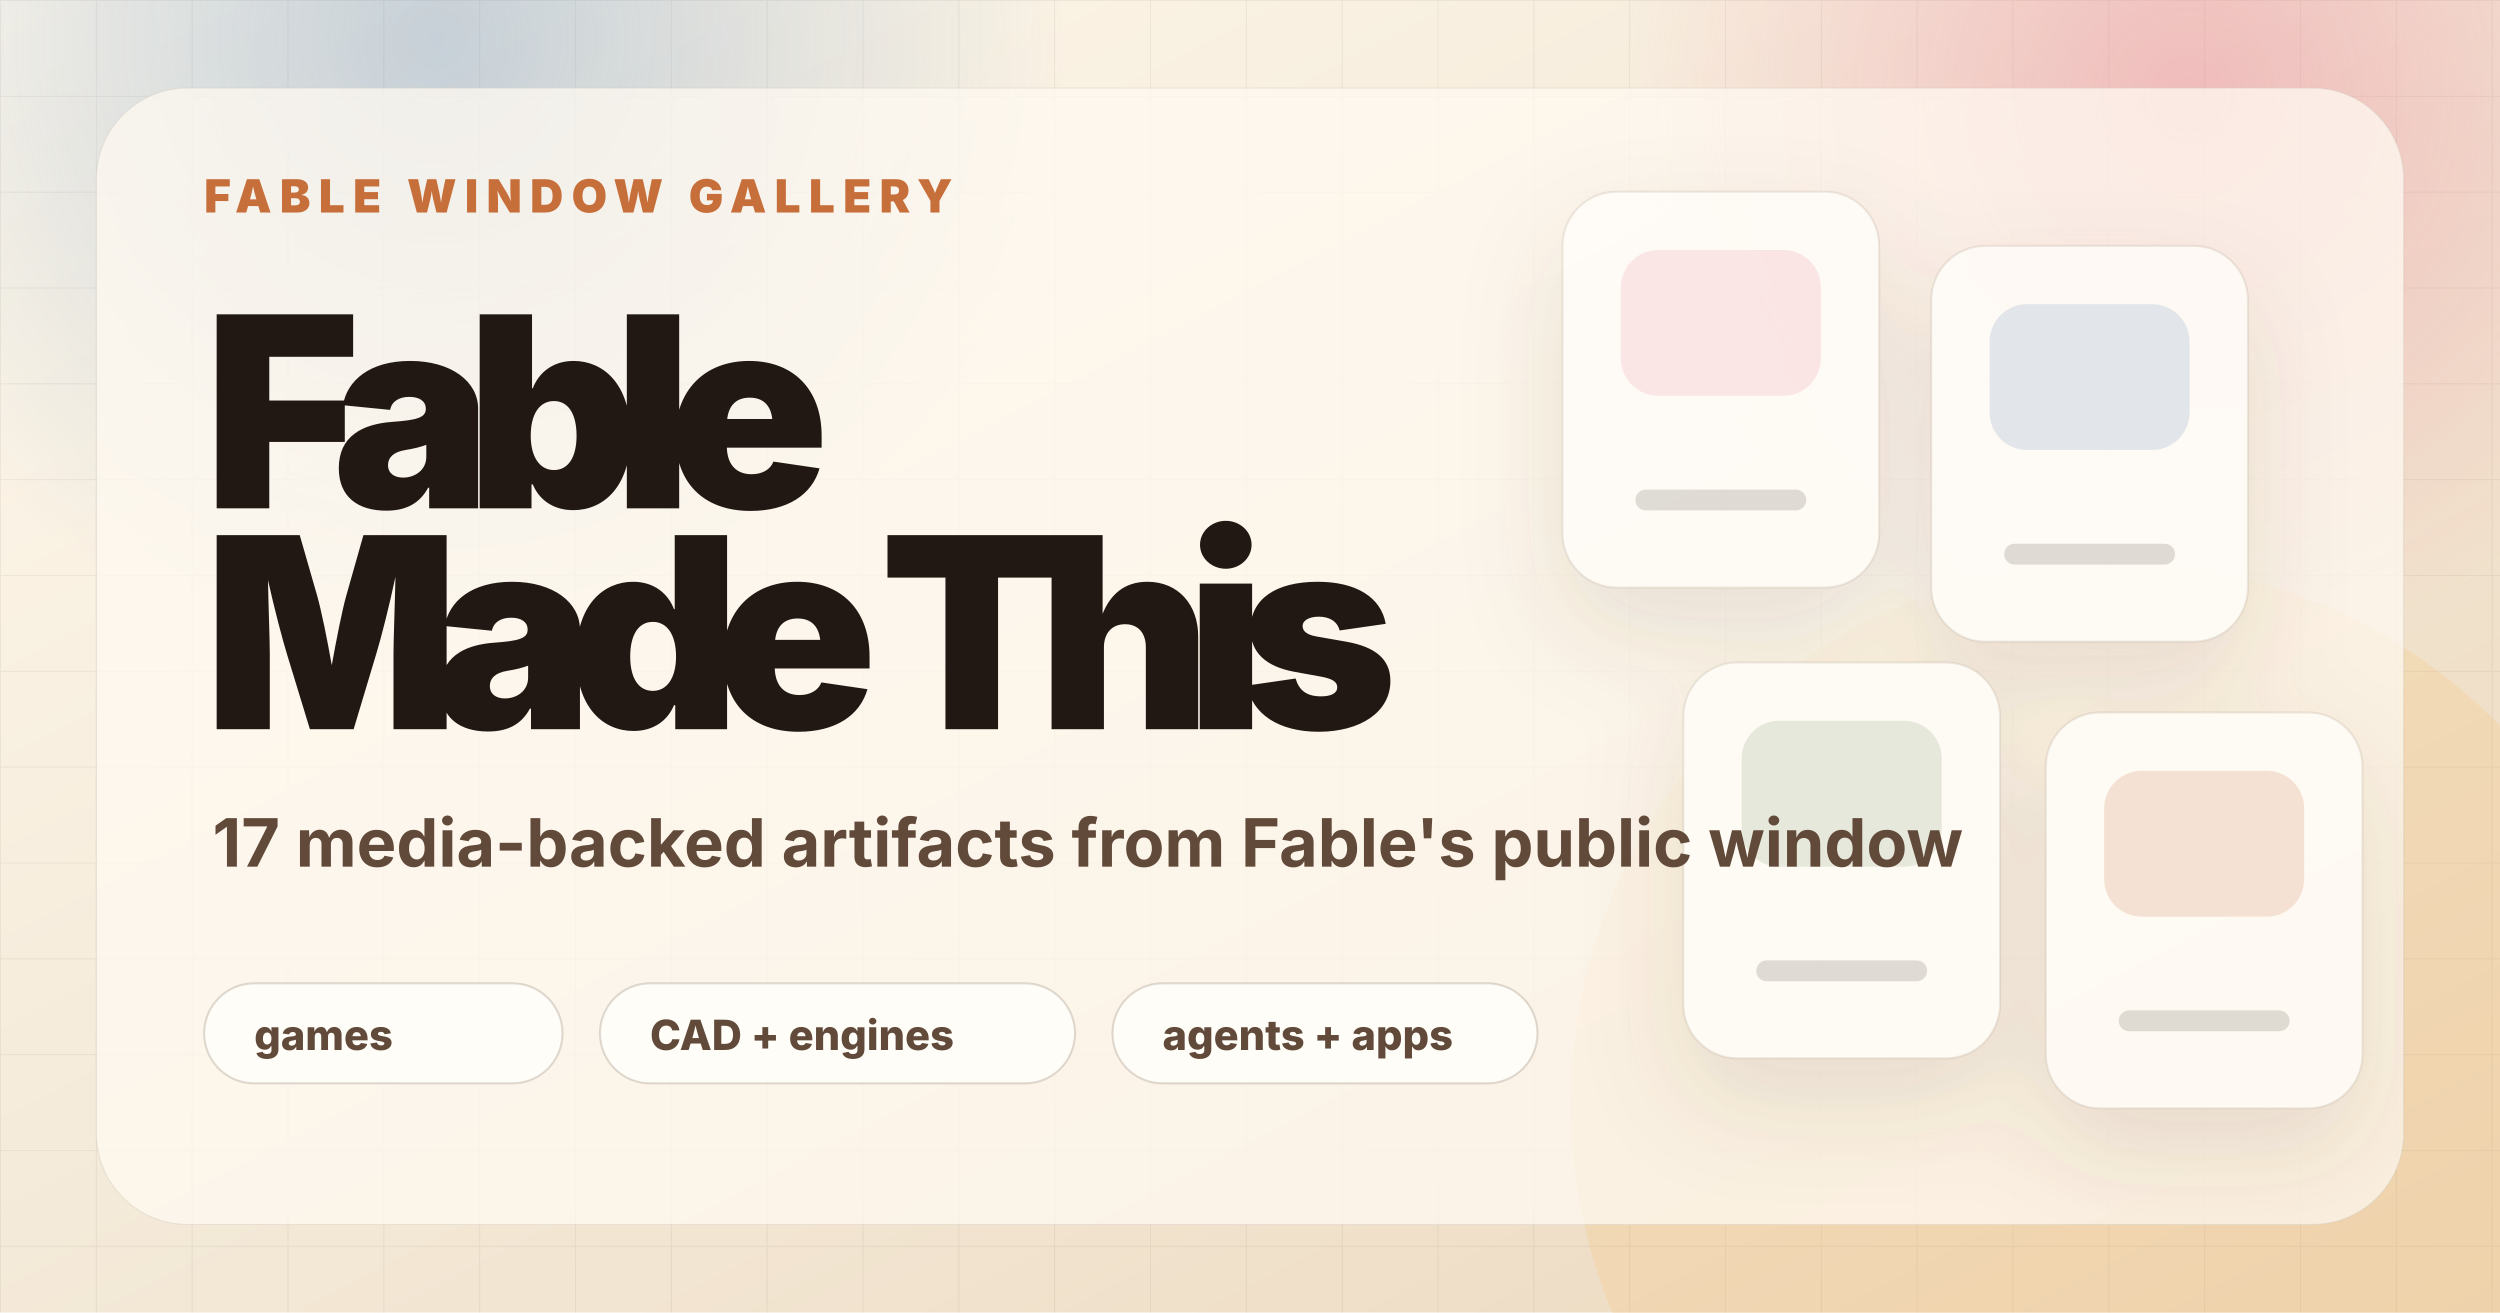
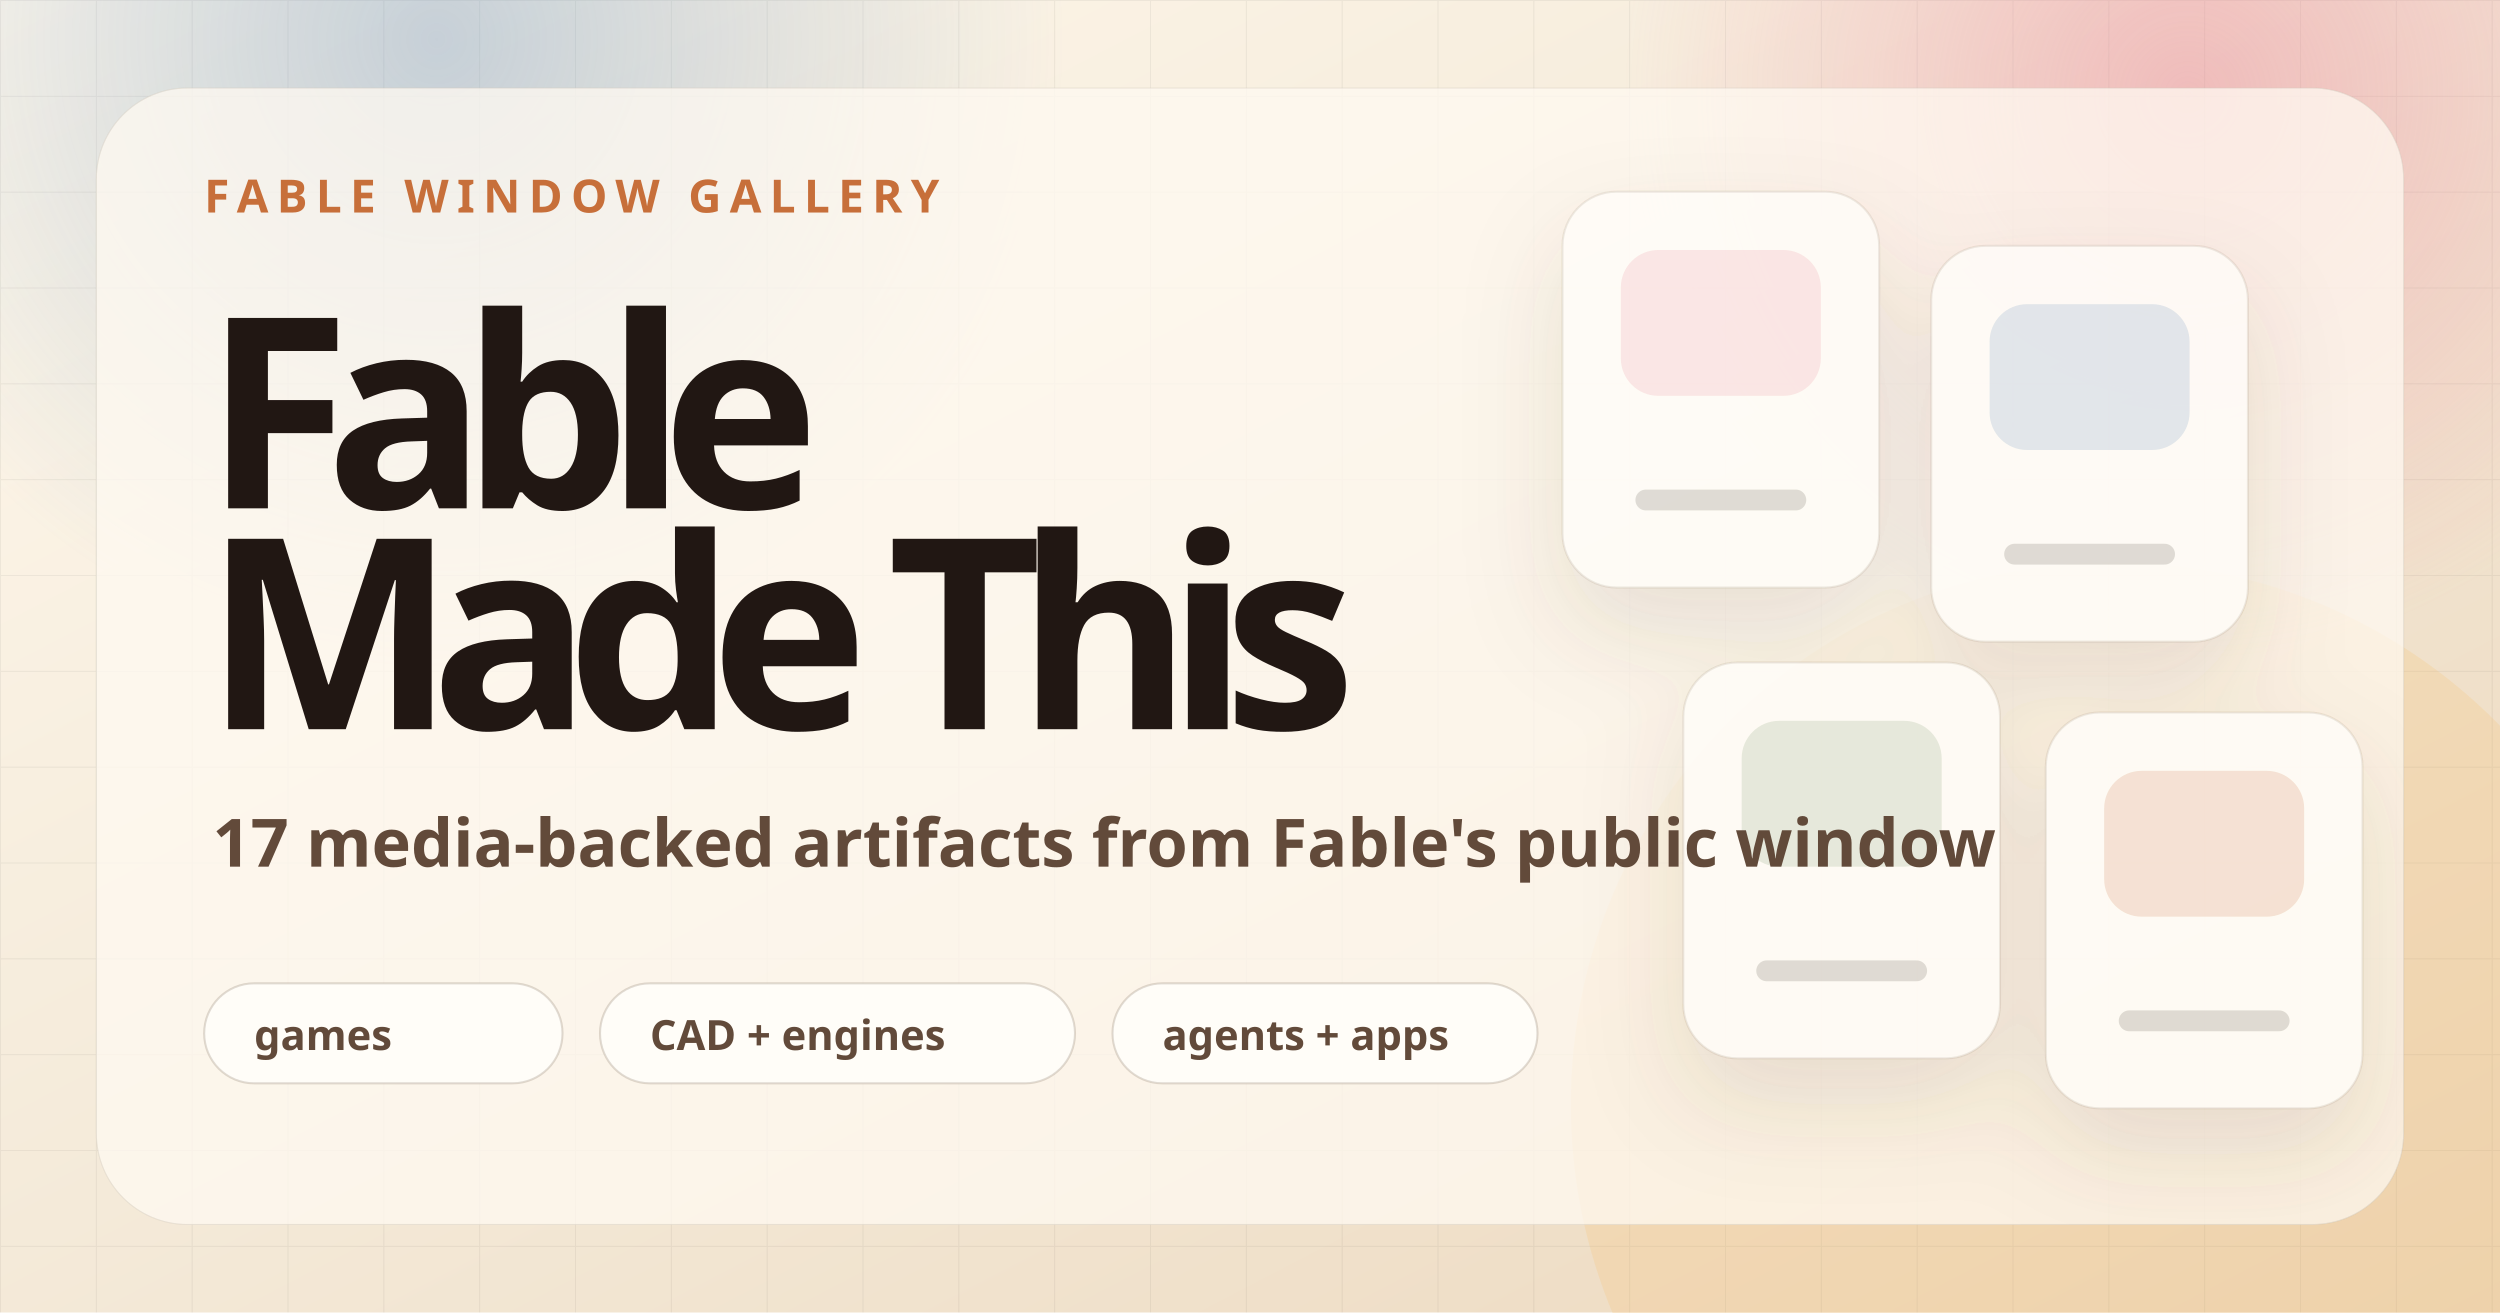
<svg xmlns="http://www.w3.org/2000/svg" width="1200" height="630" viewBox="0 0 1200 630" role="img" aria-labelledby="title desc">
  <defs>
    <linearGradient id="bg" x1="0" y1="0" x2="1" y2="1">
      <stop offset="0" stop-color="#fff8ec" />
      <stop offset="0.48" stop-color="#f4ead9" />
      <stop offset="1" stop-color="#ecd7bc" />
    </linearGradient>
    <radialGradient id="orbA" cx="50%" cy="50%" r="50%">
      <stop offset="0" stop-color="#e98194" stop-opacity="0.44" />
      <stop offset="1" stop-color="#e98194" stop-opacity="0" />
    </radialGradient>
    <radialGradient id="orbB" cx="50%" cy="50%" r="50%">
      <stop offset="0" stop-color="#5c88b7" stop-opacity="0.34" />
      <stop offset="1" stop-color="#5c88b7" stop-opacity="0" />
    </radialGradient>
    <filter id="shadow" x="-20%" y="-20%" width="140%" height="140%">
      <feDropShadow dx="0" dy="22" stdDeviation="24" flood-color="#5b3b20" flood-opacity="0.16" />
    </filter>
    <pattern id="grid" width="46" height="46" patternUnits="userSpaceOnUse">
      <path d="M46 0H0V46" fill="none" stroke="#241c16" stroke-opacity="0.055" stroke-width="1" />
    </pattern>
    <clipPath id="rounded">
      <rect x="46" y="42" width="1108" height="546" rx="44" />
    </clipPath>
  </defs>
  <rect width="1200" height="630" fill="url(#bg)" />
  <rect width="1200" height="630" fill="url(#grid)" />
  <circle cx="1050" cy="46" r="270" fill="url(#orbA)" />
  <circle cx="210" cy="20" r="300" fill="url(#orbB)" />
  <circle cx="1014" cy="530" r="260" fill="#f6c16f" opacity="0.22" />
  <g clip-path="url(#rounded)">
    <rect x="46" y="42" width="1108" height="546" rx="44" fill="#fffaf2" opacity="0.74" stroke="#573f2b" stroke-opacity="0.16" />
    <g opacity="0.78" filter="url(#shadow)">
      <rect x="750" y="92" width="152" height="190" rx="26" fill="#fffdf8" stroke="#573f2b" stroke-opacity="0.13" />
      <rect x="927" y="118" width="152" height="190" rx="26" fill="#fffdf8" stroke="#573f2b" stroke-opacity="0.13" />
      <rect x="808" y="318" width="152" height="190" rx="26" fill="#fffdf8" stroke="#573f2b" stroke-opacity="0.13" />
      <rect x="982" y="342" width="152" height="190" rx="26" fill="#fffdf8" stroke="#573f2b" stroke-opacity="0.13" />
      <rect x="778" y="120" width="96" height="70" rx="18" fill="#e98194" opacity="0.22" />
      <rect x="955" y="146" width="96" height="70" rx="18" fill="#5c88b7" opacity="0.22" />
      <rect x="836" y="346" width="96" height="70" rx="18" fill="#7f9d72" opacity="0.24" />
      <rect x="1010" y="370" width="96" height="70" rx="18" fill="#c76f3a" opacity="0.22" />
      <path d="M790 240h72M967 266h72M848 466h72M1022 490h72" stroke="#241c16" stroke-opacity="0.18" stroke-width="10" stroke-linecap="round" />
    </g>
  </g>
  <g transform="translate(98 102)">
-     <text x="0" y="0" fill="#c76f3a" font-family="Inter, ui-sans-serif, system-ui, sans-serif" font-size="22" font-weight="900" letter-spacing="4">FABLE WINDOW GALLERY</text>
-     <text x="0" y="142" fill="#211713" font-family="Inter, ui-sans-serif, system-ui, sans-serif" font-size="128" font-weight="900" letter-spacing="-12">Fable</text>
-     <text x="0" y="248" fill="#211713" font-family="Inter, ui-sans-serif, system-ui, sans-serif" font-size="128" font-weight="900" letter-spacing="-12">Made This</text>
-     <text x="4" y="314" fill="#624a3a" font-family="Inter, ui-sans-serif, system-ui, sans-serif" font-size="32" font-weight="650">17 media-backed artifacts from Fable's public window</text>
+     <text x="0" y="0" fill="#c76f3a" font-family="Avenir Next, Atkinson Hyperlegible, ui-sans-serif, system-ui, sans-serif" font-size="22" font-weight="900" letter-spacing="4">FABLE WINDOW GALLERY</text>
+     <text x="0" y="142" fill="#211713" font-family="Avenir Next, Atkinson Hyperlegible, ui-sans-serif, system-ui, sans-serif" font-size="128" font-weight="900" letter-spacing="-12">Fable</text>
+     <text x="0" y="248" fill="#211713" font-family="Avenir Next, Atkinson Hyperlegible, ui-sans-serif, system-ui, sans-serif" font-size="128" font-weight="900" letter-spacing="-12">Made This</text>
+     <text x="4" y="314" fill="#624a3a" font-family="Avenir Next, Atkinson Hyperlegible, ui-sans-serif, system-ui, sans-serif" font-size="32" font-weight="650">17 media-backed artifacts from Fable's public window</text>
    <g transform="translate(0 370)">
      <rect x="0" y="0" width="172" height="48" rx="24" fill="#fffdf8" stroke="#573f2b" stroke-opacity="0.18" />
      <rect x="190" y="0" width="228" height="48" rx="24" fill="#fffdf8" stroke="#573f2b" stroke-opacity="0.18" />
      <rect x="436" y="0" width="204" height="48" rx="24" fill="#fffdf8" stroke="#573f2b" stroke-opacity="0.18" />
-       <text x="24" y="32" fill="#624a3a" font-family="Inter, ui-sans-serif, system-ui, sans-serif" font-size="20" font-weight="800">games</text>
-       <text x="214" y="32" fill="#624a3a" font-family="Inter, ui-sans-serif, system-ui, sans-serif" font-size="20" font-weight="800">CAD + engines</text>
-       <text x="460" y="32" fill="#624a3a" font-family="Inter, ui-sans-serif, system-ui, sans-serif" font-size="20" font-weight="800">agents + apps</text>
+       <text x="24" y="32" fill="#624a3a" font-family="Avenir Next, Atkinson Hyperlegible, ui-sans-serif, system-ui, sans-serif" font-size="20" font-weight="800">games</text>
+       <text x="214" y="32" fill="#624a3a" font-family="Avenir Next, Atkinson Hyperlegible, ui-sans-serif, system-ui, sans-serif" font-size="20" font-weight="800">CAD + engines</text>
+       <text x="460" y="32" fill="#624a3a" font-family="Avenir Next, Atkinson Hyperlegible, ui-sans-serif, system-ui, sans-serif" font-size="20" font-weight="800">agents + apps</text>
    </g>
  </g>
</svg>
